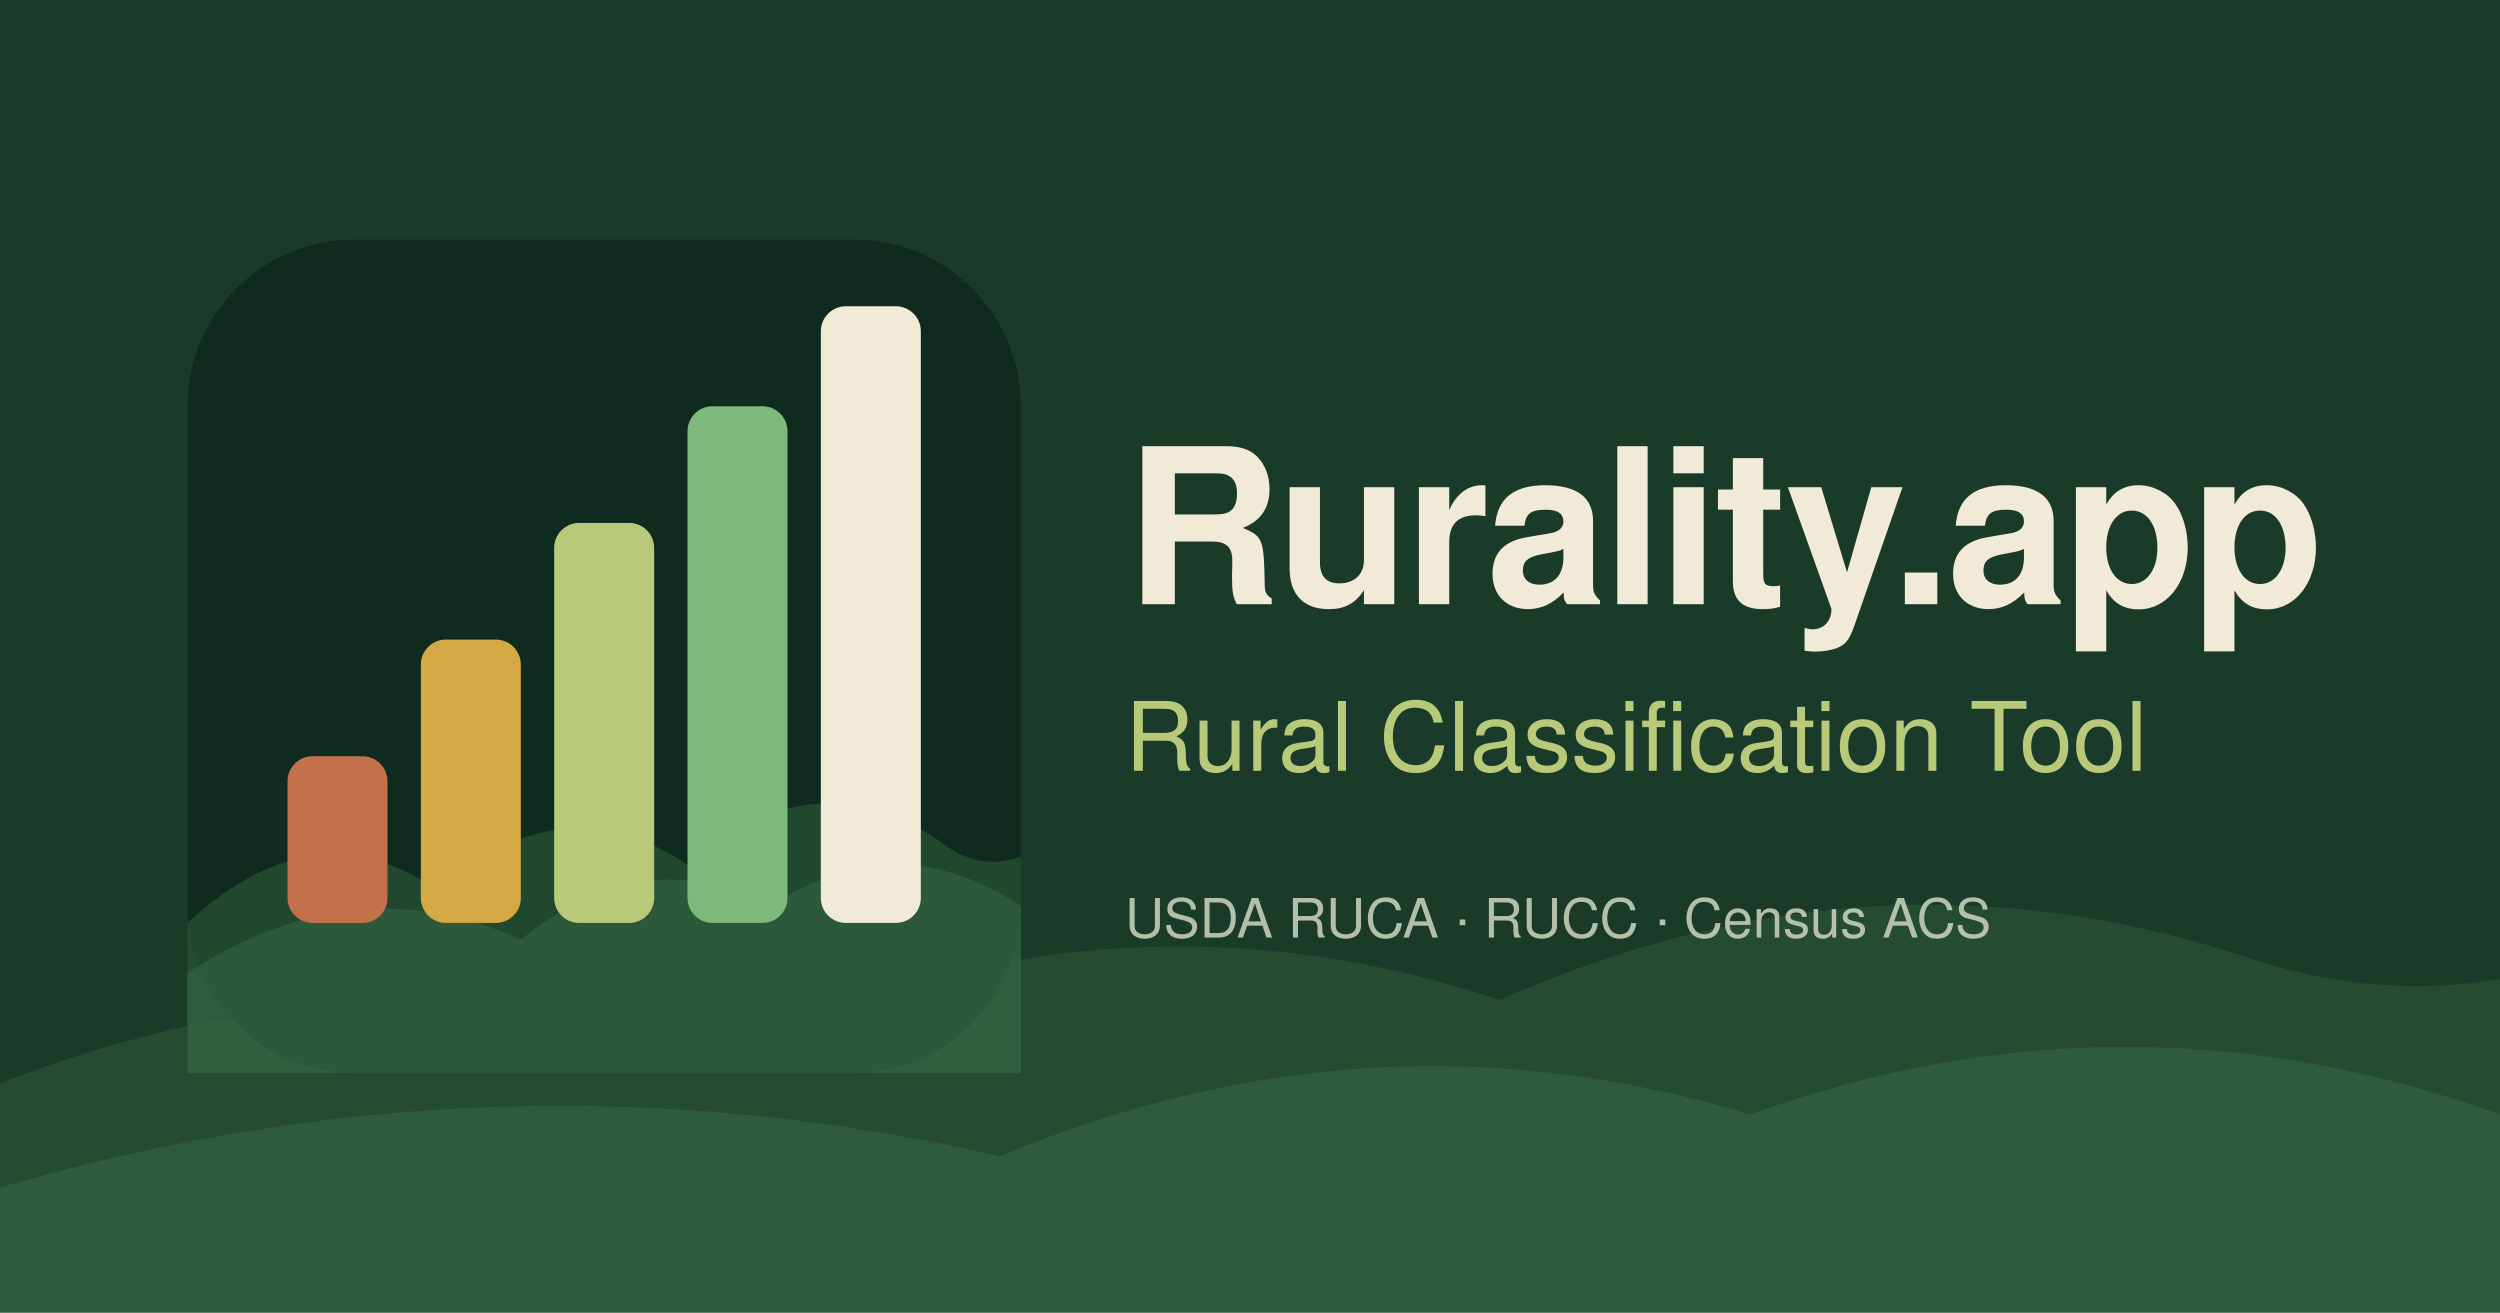
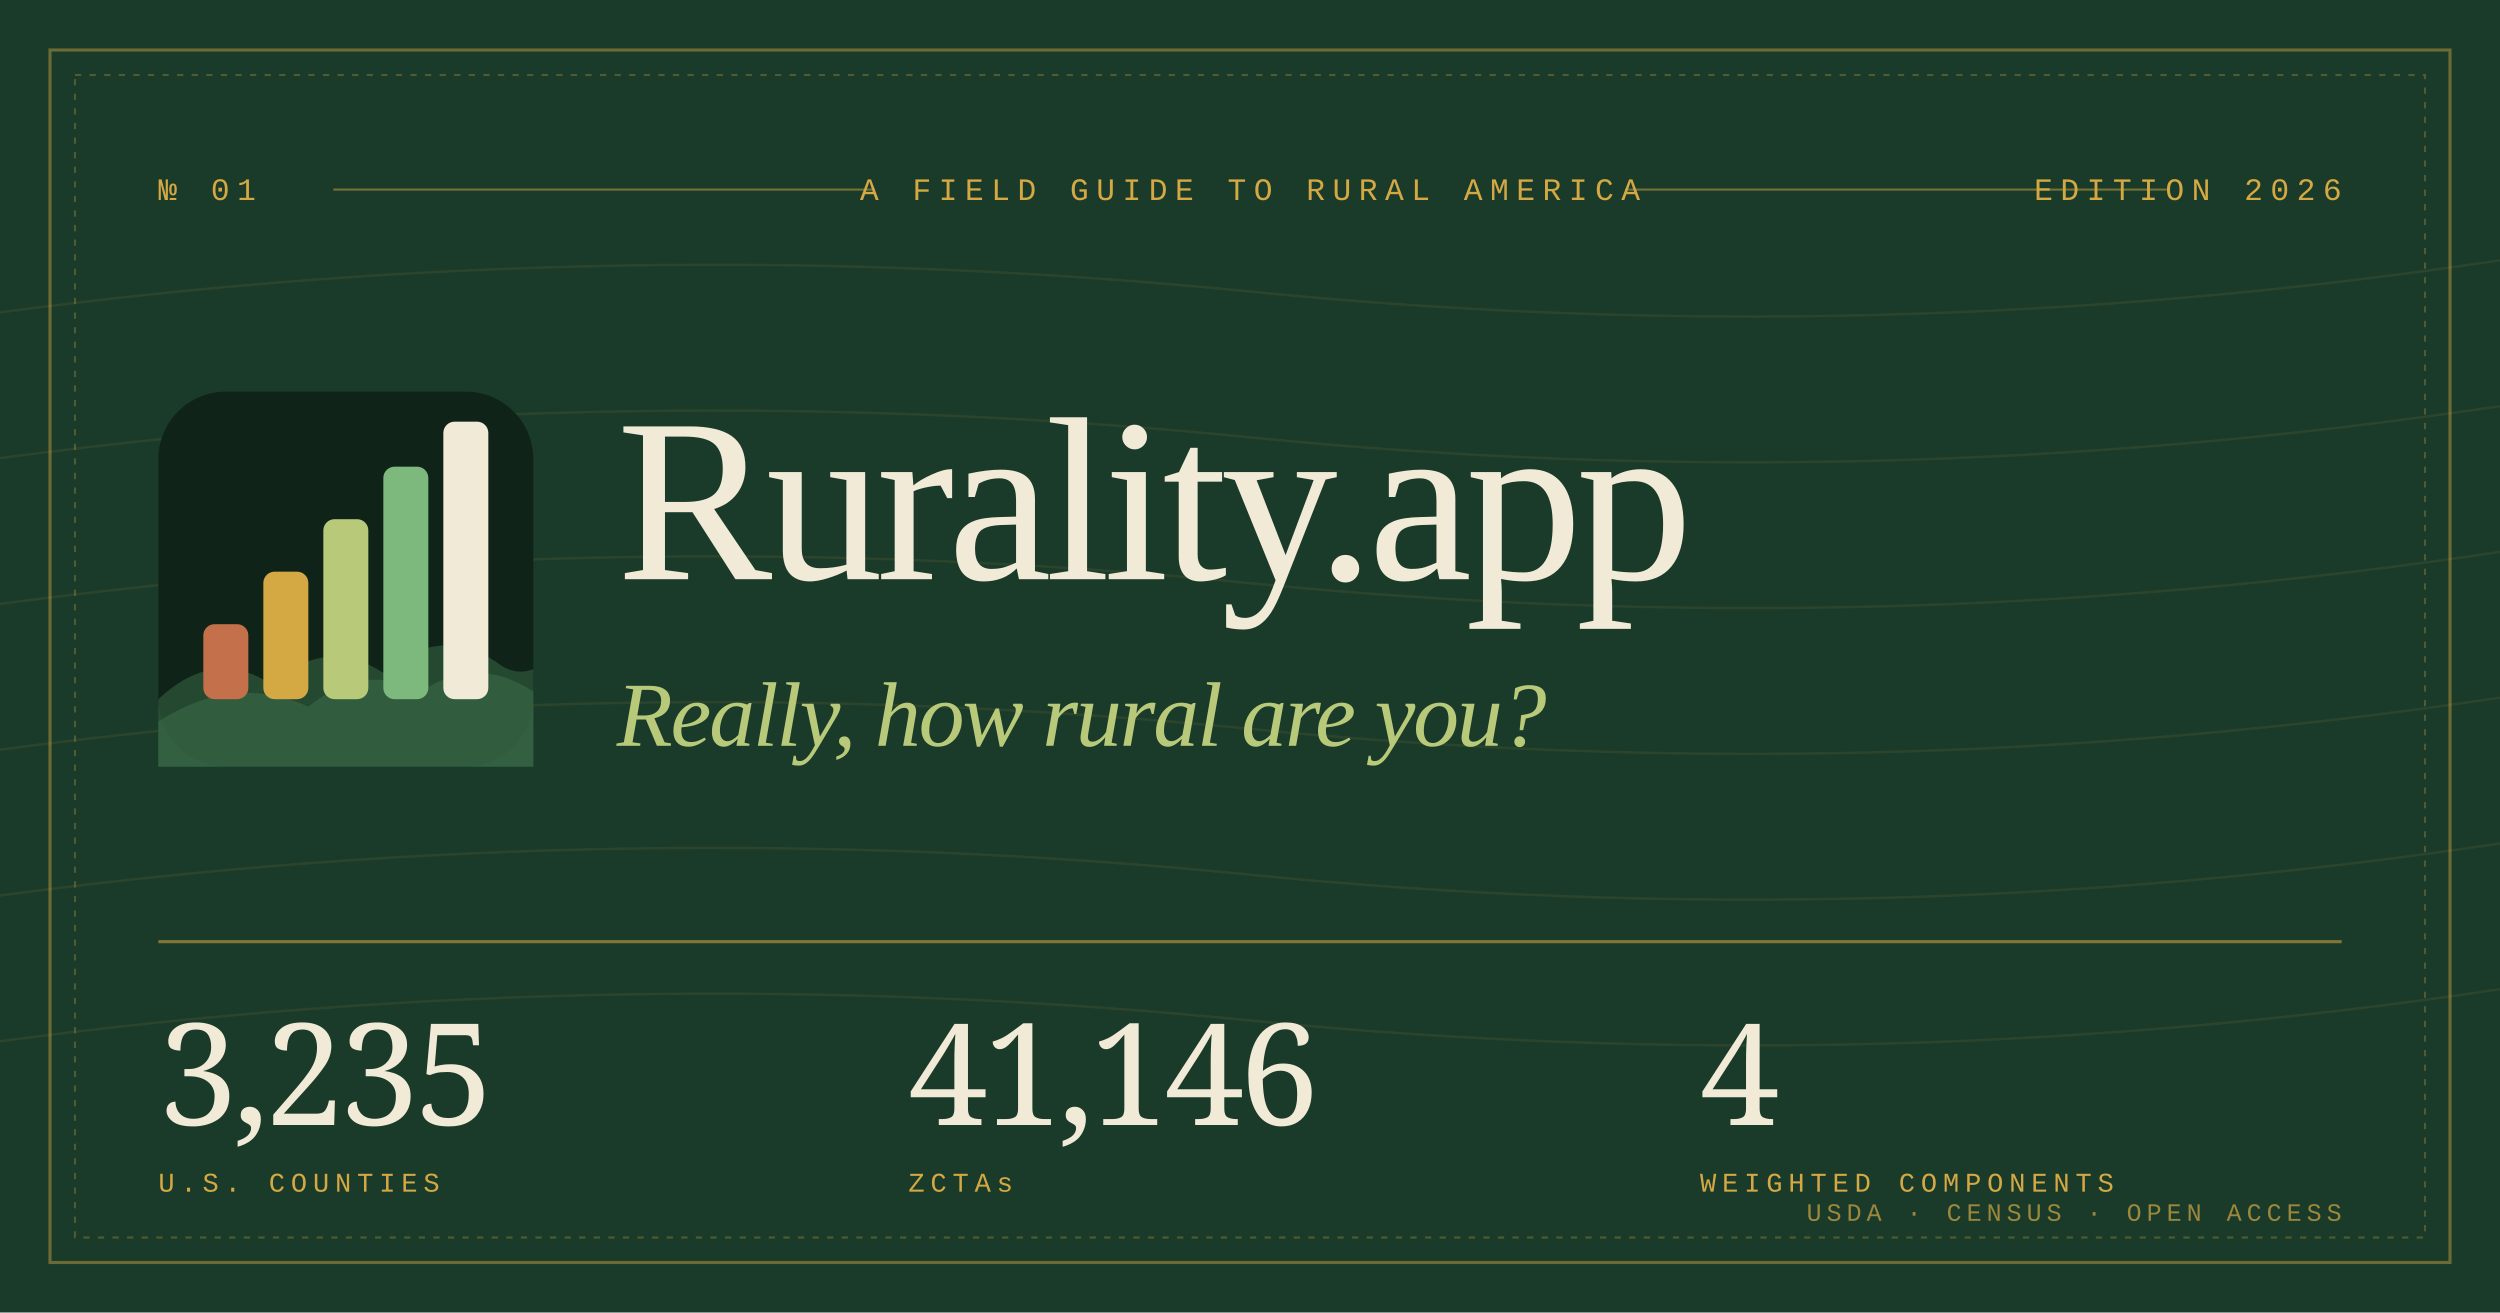
<svg xmlns="http://www.w3.org/2000/svg" viewBox="0 0 1200 630" width="1200" height="630">
+   <defs>
+     <pattern id="topo" x="0" y="0" width="1200" height="630" patternUnits="userSpaceOnUse">
+       <path d="M0 500 Q 300 460 600 490 T 1200 475" fill="none" stroke="#d4a843" stroke-opacity="0.10" stroke-width="1.2" />
+       <path d="M0 430 Q 300 390 600 420 T 1200 405" fill="none" stroke="#d4a843" stroke-opacity="0.10" stroke-width="1.2" />
+       <path d="M0 360 Q 300 320 600 350 T 1200 335" fill="none" stroke="#d4a843" stroke-opacity="0.10" stroke-width="1.2" />
+       <path d="M0 290 Q 300 250 600 280 T 1200 265" fill="none" stroke="#d4a843" stroke-opacity="0.10" stroke-width="1.2" />
+       <path d="M0 220 Q 300 180 600 210 T 1200 195" fill="none" stroke="#d4a843" stroke-opacity="0.10" stroke-width="1.2" />
+       <path d="M0 150 Q 300 110 600 140 T 1200 125" fill="none" stroke="#d4a843" stroke-opacity="0.10" stroke-width="1.2" />
+     </pattern>
+   </defs>
  <rect width="1200" height="630" fill="#1a3a2a" />
-   <path d="M0 520 Q180 450 360 500 Q540 420 720 480 Q900 400 1080 460 Q1140 480 1200 470 L1200 630 L0 630 Z" fill="#2d5a3a" opacity="0.55" />
-   <path d="M0 570 Q240 500 480 555 Q660 480 840 535 Q1020 470 1200 535 L1200 630 L0 630 Z" fill="#3a6b48" opacity="0.5" />
-   <g transform="translate(90, 115) scale(4.0)">
-     <rect width="100" height="100" rx="20" fill="#0f2a1e" />
-     <path d="M0 82 Q15 68 30 78 Q45 65 60 75 Q75 62 90 72 Q95 76 100 74 L100 100 L0 100 Z" fill="#2d5a3a" opacity="0.6" />
-     <path d="M0 88 Q20 75 40 84 Q55 72 70 80 Q85 70 100 80 L100 100 L0 100 Z" fill="#3a6b48" opacity="0.5" />
-     <rect x="12" y="62" width="12" height="20" rx="3" fill="#c4704b" />
-     <rect x="28" y="48" width="12" height="34" rx="3" fill="#d4a843" />
-     <rect x="44" y="34" width="12" height="48" rx="3" fill="#b8c97a" />
-     <rect x="60" y="20" width="12" height="62" rx="3" fill="#7db87d" />
-     <rect x="76" y="8" width="12" height="74" rx="3" fill="#f0ead6" />
+   <rect width="1200" height="630" fill="url(#topo)" />
+   <rect x="24" y="24" width="1152" height="582" fill="none" stroke="#d4a843" stroke-opacity="0.45" stroke-width="1.5" />
+   <rect x="36" y="36" width="1128" height="558" fill="none" stroke="#d4a843" stroke-opacity="0.30" stroke-width="1" stroke-dasharray="3 4" />
+   <g font-family="'JetBrains Mono', 'Courier New', monospace" font-size="15" letter-spacing="3.6" fill="#d4a843">
+     <text x="76" y="96" text-anchor="start">№ 01</text>
+     <line x1="160" y1="91" x2="420" y2="91" stroke="#d4a843" stroke-opacity="0.5" stroke-width="1" />
+     <text x="600" y="96" text-anchor="middle">A FIELD GUIDE TO RURAL AMERICA</text>
+     <line x1="780" y1="91" x2="1040" y2="91" stroke="#d4a843" stroke-opacity="0.5" stroke-width="1" />
+     <text x="1124" y="96" text-anchor="end">EDITION 2026</text>
  </g>
-   <g font-family="Helvetica, Arial, sans-serif" fill="#f0ead6">
-     <text x="540" y="290" font-size="104" font-weight="700" letter-spacing="-2">Rurality.app</text>
-     <text x="540" y="370" font-size="46" font-weight="500" fill="#b8c97a">Rural Classification Tool</text>
-     <text x="540" y="450" font-size="26" font-weight="400" fill="#cfd6bf" opacity="0.85">USDA RUCA · RUCC · Census ACS</text>
+   <g transform="translate(76, 188)">
+     <g transform="scale(1.8)">
+       <rect width="100" height="100" rx="18" fill="#0f2318" />
+       <path d="M0 82 Q15 68 30 78 Q45 65 60 75 Q75 62 90 72 Q95 76 100 74 L100 100 L0 100 Z" fill="#2d5a3a" opacity="0.7" />
+       <path d="M0 88 Q20 75 40 84 Q55 72 70 80 Q85 70 100 80 L100 100 L0 100 Z" fill="#3a6b48" opacity="0.6" />
+       <rect x="12" y="62" width="12" height="20" rx="3" fill="#c4704b" />
+       <rect x="28" y="48" width="12" height="34" rx="3" fill="#d4a843" />
+       <rect x="44" y="34" width="12" height="48" rx="3" fill="#b8c97a" />
+       <rect x="60" y="20" width="12" height="62" rx="3" fill="#7db87d" />
+       <rect x="76" y="8" width="12" height="74" rx="3" fill="#f0ead6" />
+     </g>
+     <g transform="translate(220, 0)">
+       <text x="0" y="90" font-family="'Source Serif 4', Georgia, 'Times New Roman', serif" font-size="112" font-weight="500" fill="#f0ead6" letter-spacing="-3">Rurality.app</text>
+       <text x="0" y="170" font-family="'Source Serif 4', Georgia, 'Times New Roman', serif" font-size="44" font-style="italic" fill="#b8c97a" letter-spacing="-1">Really, how rural are you?</text>
+     </g>
  </g>
+   <line x1="76" y1="452" x2="1124" y2="452" stroke="#d4a843" stroke-opacity="0.55" stroke-width="1.5" />
+   <g transform="translate(76, 492)" font-family="'Source Serif 4', Georgia, serif" fill="#f0ead6">
+     <g>
+       <text x="0" y="48" font-size="68" font-weight="400" letter-spacing="-2" fill="#f0ead6" font-variant-numeric="oldstyle-nums">3,235</text>
+       <text x="0" y="80" font-family="'JetBrains Mono', 'Courier New', monospace" font-size="13" letter-spacing="2.8" fill="#d4a843">U.S. COUNTIES</text>
+     </g>
+     <g transform="translate(360, 0)">
+       <text x="0" y="48" font-size="68" font-weight="400" letter-spacing="-2" fill="#f0ead6" font-variant-numeric="oldstyle-nums">41,146</text>
+       <text x="0" y="80" font-family="'JetBrains Mono', 'Courier New', monospace" font-size="13" letter-spacing="2.8" fill="#d4a843">ZCTAs</text>
+     </g>
+     <g transform="translate(740, 0)">
+       <text x="0" y="48" font-size="68" font-weight="400" letter-spacing="-2" fill="#f0ead6" font-variant-numeric="oldstyle-nums">4</text>
+       <text x="0" y="80" font-family="'JetBrains Mono', 'Courier New', monospace" font-size="13" letter-spacing="2.8" fill="#d4a843">WEIGHTED COMPONENTS</text>
+     </g>
+   </g>
+   <text x="1124" y="586" text-anchor="end" font-family="'JetBrains Mono', 'Courier New', monospace" font-size="12" letter-spacing="2.4" fill="#d4a843" fill-opacity="0.7">USDA · CENSUS · OPEN ACCESS</text>
</svg>
